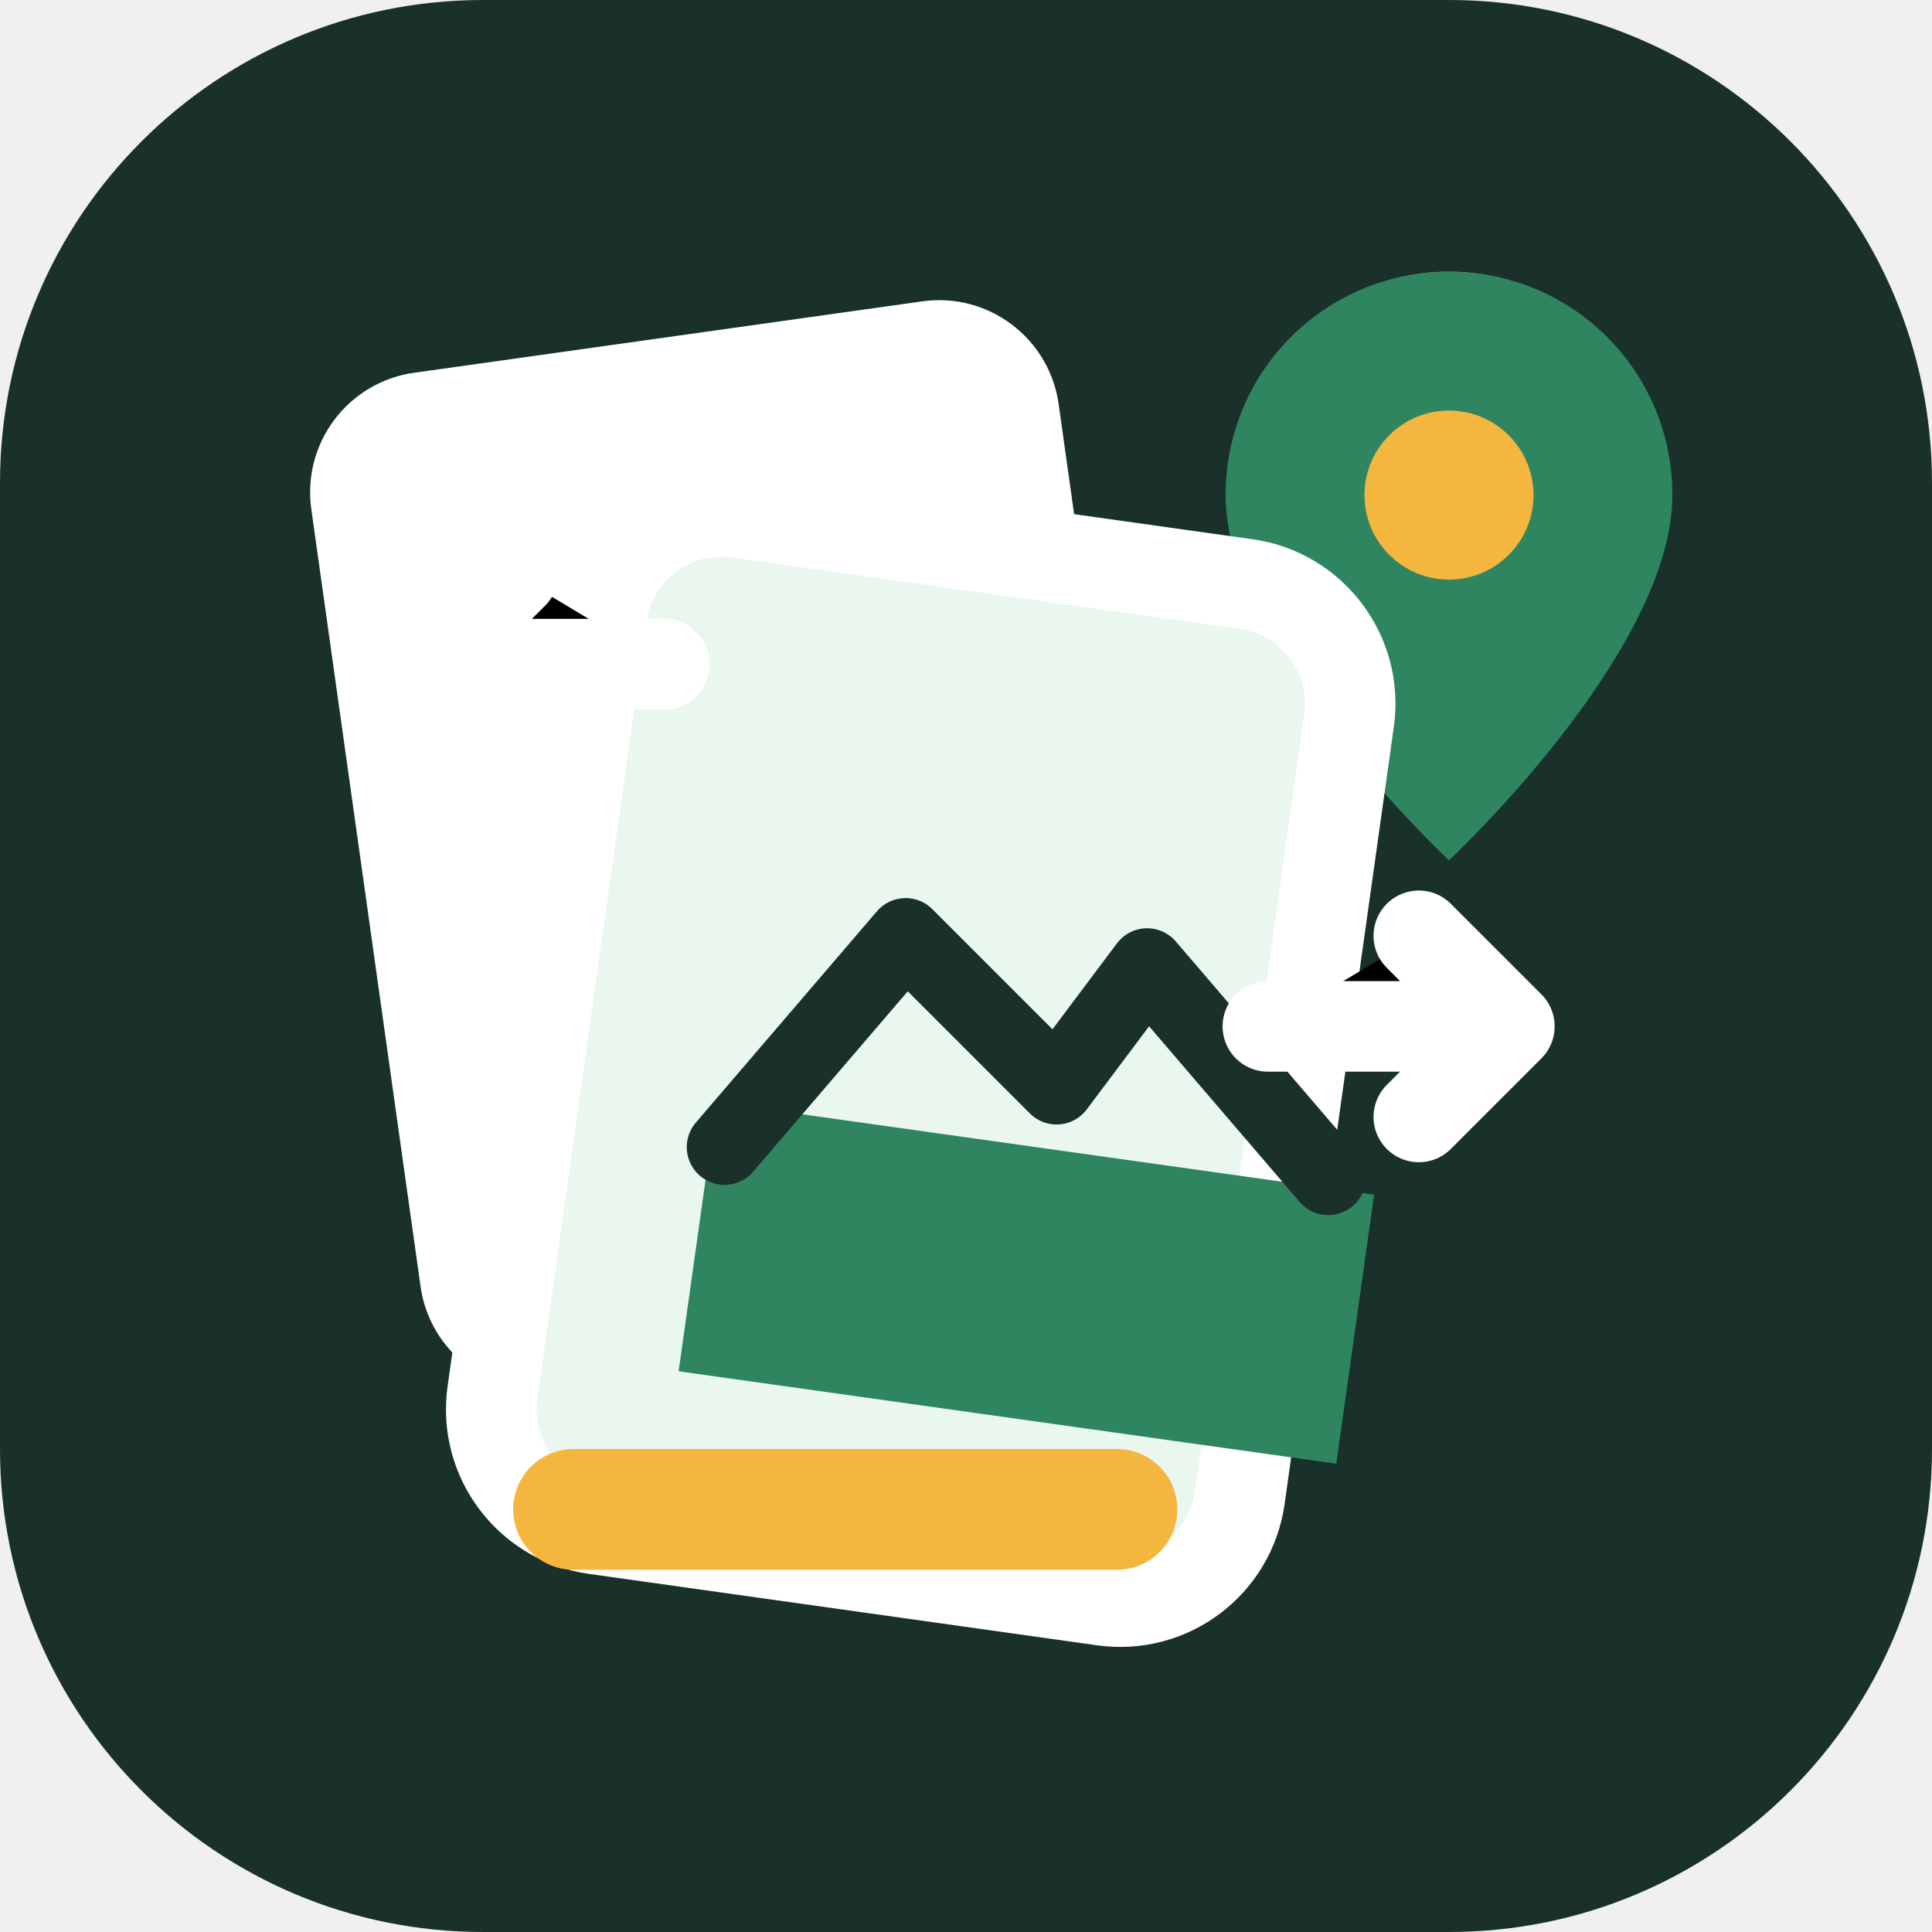
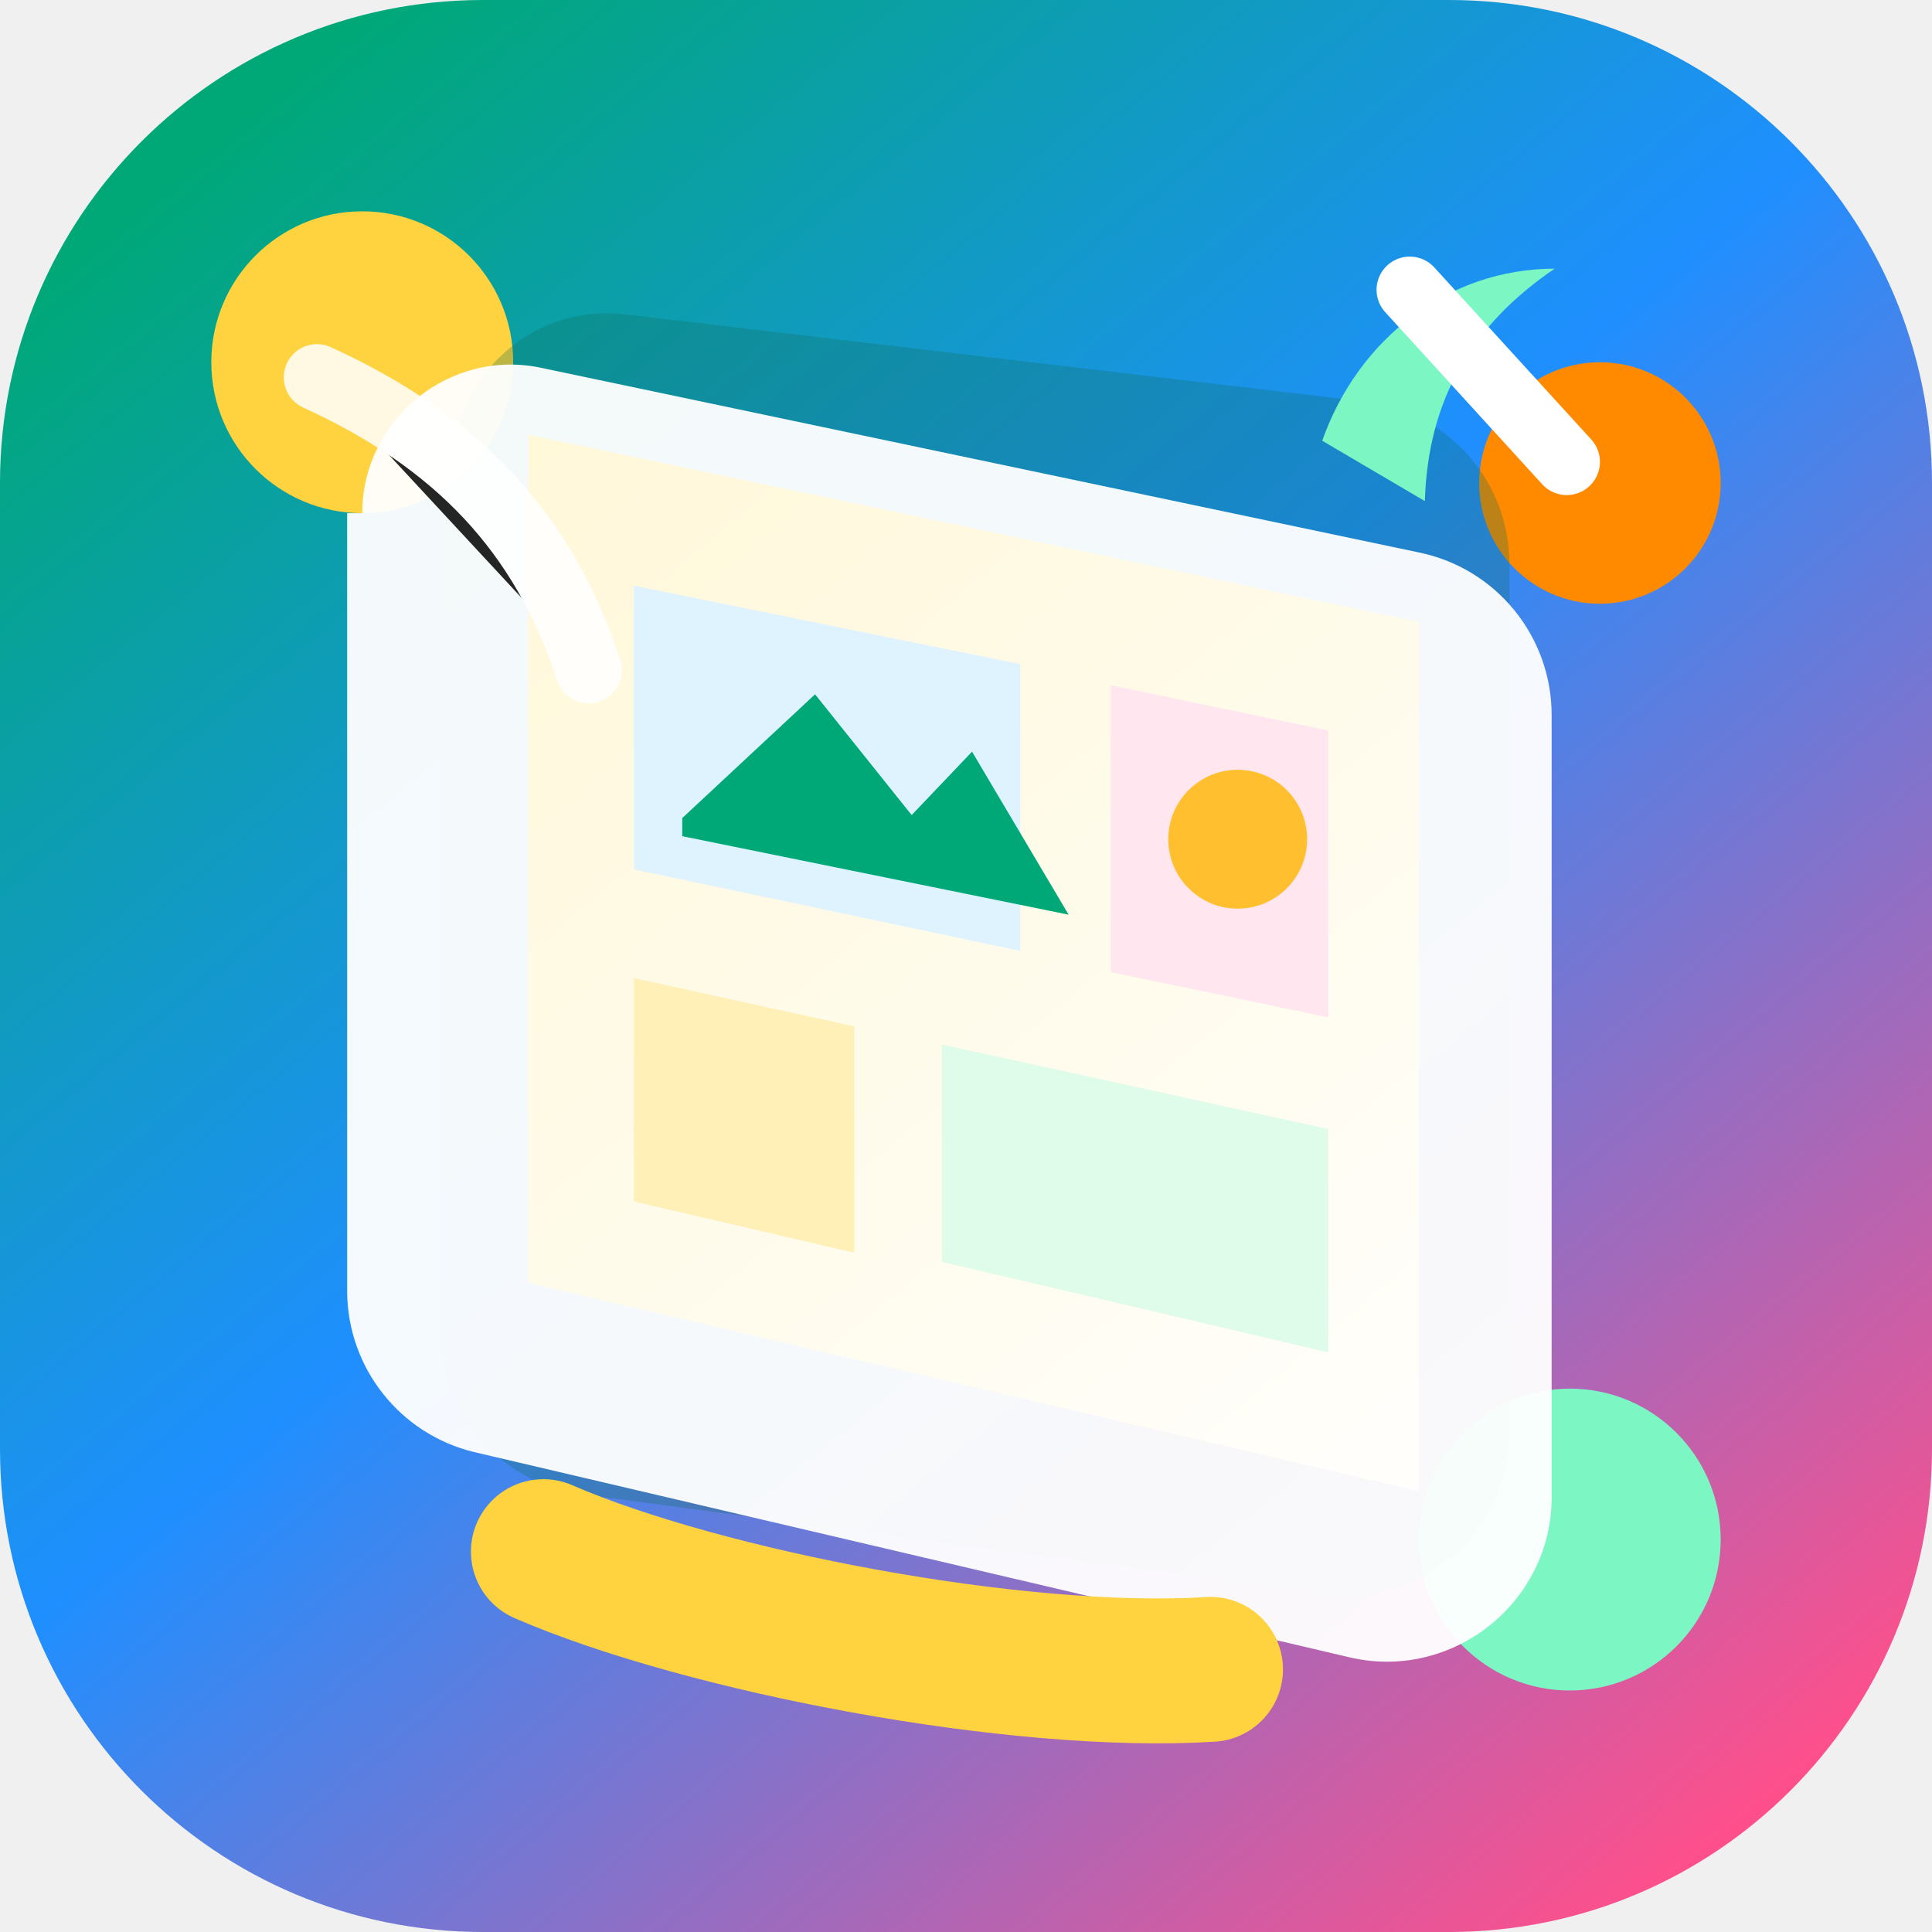
<svg xmlns="http://www.w3.org/2000/svg" viewBox="0 0 64 64">
-   <rect width="64" height="64" rx="16" fill="#19302b" />
-   <circle cx="48" cy="16" r="7" fill="#f4b63f" />
-   <path d="M48 9c-4.1 0-7.4 3.3-7.4 7.4 0 5.2 7.4 12.1 7.4 12.1s7.4-6.9 7.4-12.1C55.4 12.3 52.1 9 48 9Zm0 10.2a2.8 2.8 0 1 1 0-5.6 2.8 2.8 0 0 1 0 5.6Z" fill="#2f855f" />
-   <rect x="12" y="11" width="25" height="34" rx="4" fill="#ffffff" transform="rotate(-8 24.5 28)" />
-   <rect x="18" y="18" width="25" height="34" rx="4" fill="#e9f7ef" stroke="#ffffff" stroke-width="3" transform="rotate(8 30.5 35)" />
-   <path d="M23 38h22v9H23z" fill="#2f855f" transform="rotate(8 34 42.5)" />
-   <path d="M24 38 30 31l5 5 3-4 6 7" fill="none" stroke="#19302b" stroke-width="2.5" stroke-linecap="round" stroke-linejoin="round" />
-   <path d="M19 50h18" stroke="#f4b63f" stroke-width="4" stroke-linecap="round" />
-   <path d="M42 34h8l-3-3m3 3-3 3" stroke="#ffffff" stroke-width="3" stroke-linecap="round" stroke-linejoin="round" />
-   <path d="M22 22h-8l3-3m-3 3 3 3" stroke="#ffffff" stroke-width="3" stroke-linecap="round" stroke-linejoin="round" />
+   <defs>
+     <linearGradient id="bg" x1="8" y1="4" x2="56" y2="62" gradientUnits="userSpaceOnUse">
+       <stop stop-color="#00a878" />
+       <stop offset=".45" stop-color="#1f8fff" />
+       <stop offset="1" stop-color="#ff4f8b" />
+     </linearGradient>
+     <linearGradient id="album" x1="15" y1="12" x2="49" y2="53" gradientUnits="userSpaceOnUse">
+       <stop stop-color="#fff7d6" />
+       <stop offset="1" stop-color="#ffffff" />
+     </linearGradient>
+   </defs>
+   <rect width="64" height="64" rx="16" fill="url(#bg)" />
+   <circle cx="12" cy="12" r="5" fill="#ffd23f" />
+   <circle cx="53" cy="16" r="4" fill="#ff8a00" />
+   <circle cx="52" cy="51" r="5" fill="#7cf6c3" />
+   <path d="M15 15.5c0-3 2.6-5.4 5.6-5.1l24.6 2.9a5.4 5.4 0 0 1 4.8 5.4v28.8a5.4 5.4 0 0 1-6.1 5.3l-24.6-3.3a5.4 5.4 0 0 1-4.7-5.3V15.5Z" fill="#0f6b55" opacity=".28" />
+   <path d="M12 17c0-3.1 2.9-5.5 6-4.8l29 6.1a5.5 5.5 0 0 1 4.4 5.4v25.9c0 3.5-3.3 6.1-6.7 5.3l-29-6.8a5.5 5.5 0 0 1-4.2-5.3V17Z" fill="#fff" opacity=".95" />
+   <path d="M17.5 14.4 47 20.6v28.8l-29.5-6.9V14.4Z" fill="url(#album)" />
+   <path d="M21 19.4 33.8 22v9.5L21 28.8v-9.4Z" fill="#dff3ff" />
+   <path d="M36.8 22.7 44 24.2v9.5l-7.2-1.5v-9.5Z" fill="#ffe6ef" />
+   <path d="M21 32.4 28.3 34v7.5L21 39.8v-7.4Z" fill="#fff0b8" />
+   <path d="M31.2 34.6 44 37.4v7.4l-12.8-3v-7.2Z" fill="#dffbe9" />
+   <path d="M22.6 27.1 27 23l3.2 4 2-2.1 3.2 5.4-12.8-2.6v-.6Z" fill="#00a878" />
+   <circle cx="41" cy="27.8" r="2.3" fill="#ffbf2f" />
+   <path d="M18 51.4c5.3 2.3 15.7 4.3 22.1 3.9" stroke="#ffd23f" stroke-width="4.8" stroke-linecap="round" />
+   <path d="M43.8 14.6c1.2-3.4 4.2-5.7 7.7-5.7-2.8 1.9-4.2 4.4-4.3 7.7l-3.4-2Z" fill="#7cf6c3" />
+   <path d="m46.7 9.6 5.2 5.7" stroke="#ffffff" stroke-width="2.2" stroke-linecap="round" />
+   <path d="M10.5 12.5c4.6 2.1 7.5 5.1 9 9.7" stroke="#ffffff" stroke-width="2.2" stroke-linecap="round" opacity=".85" />
</svg>
